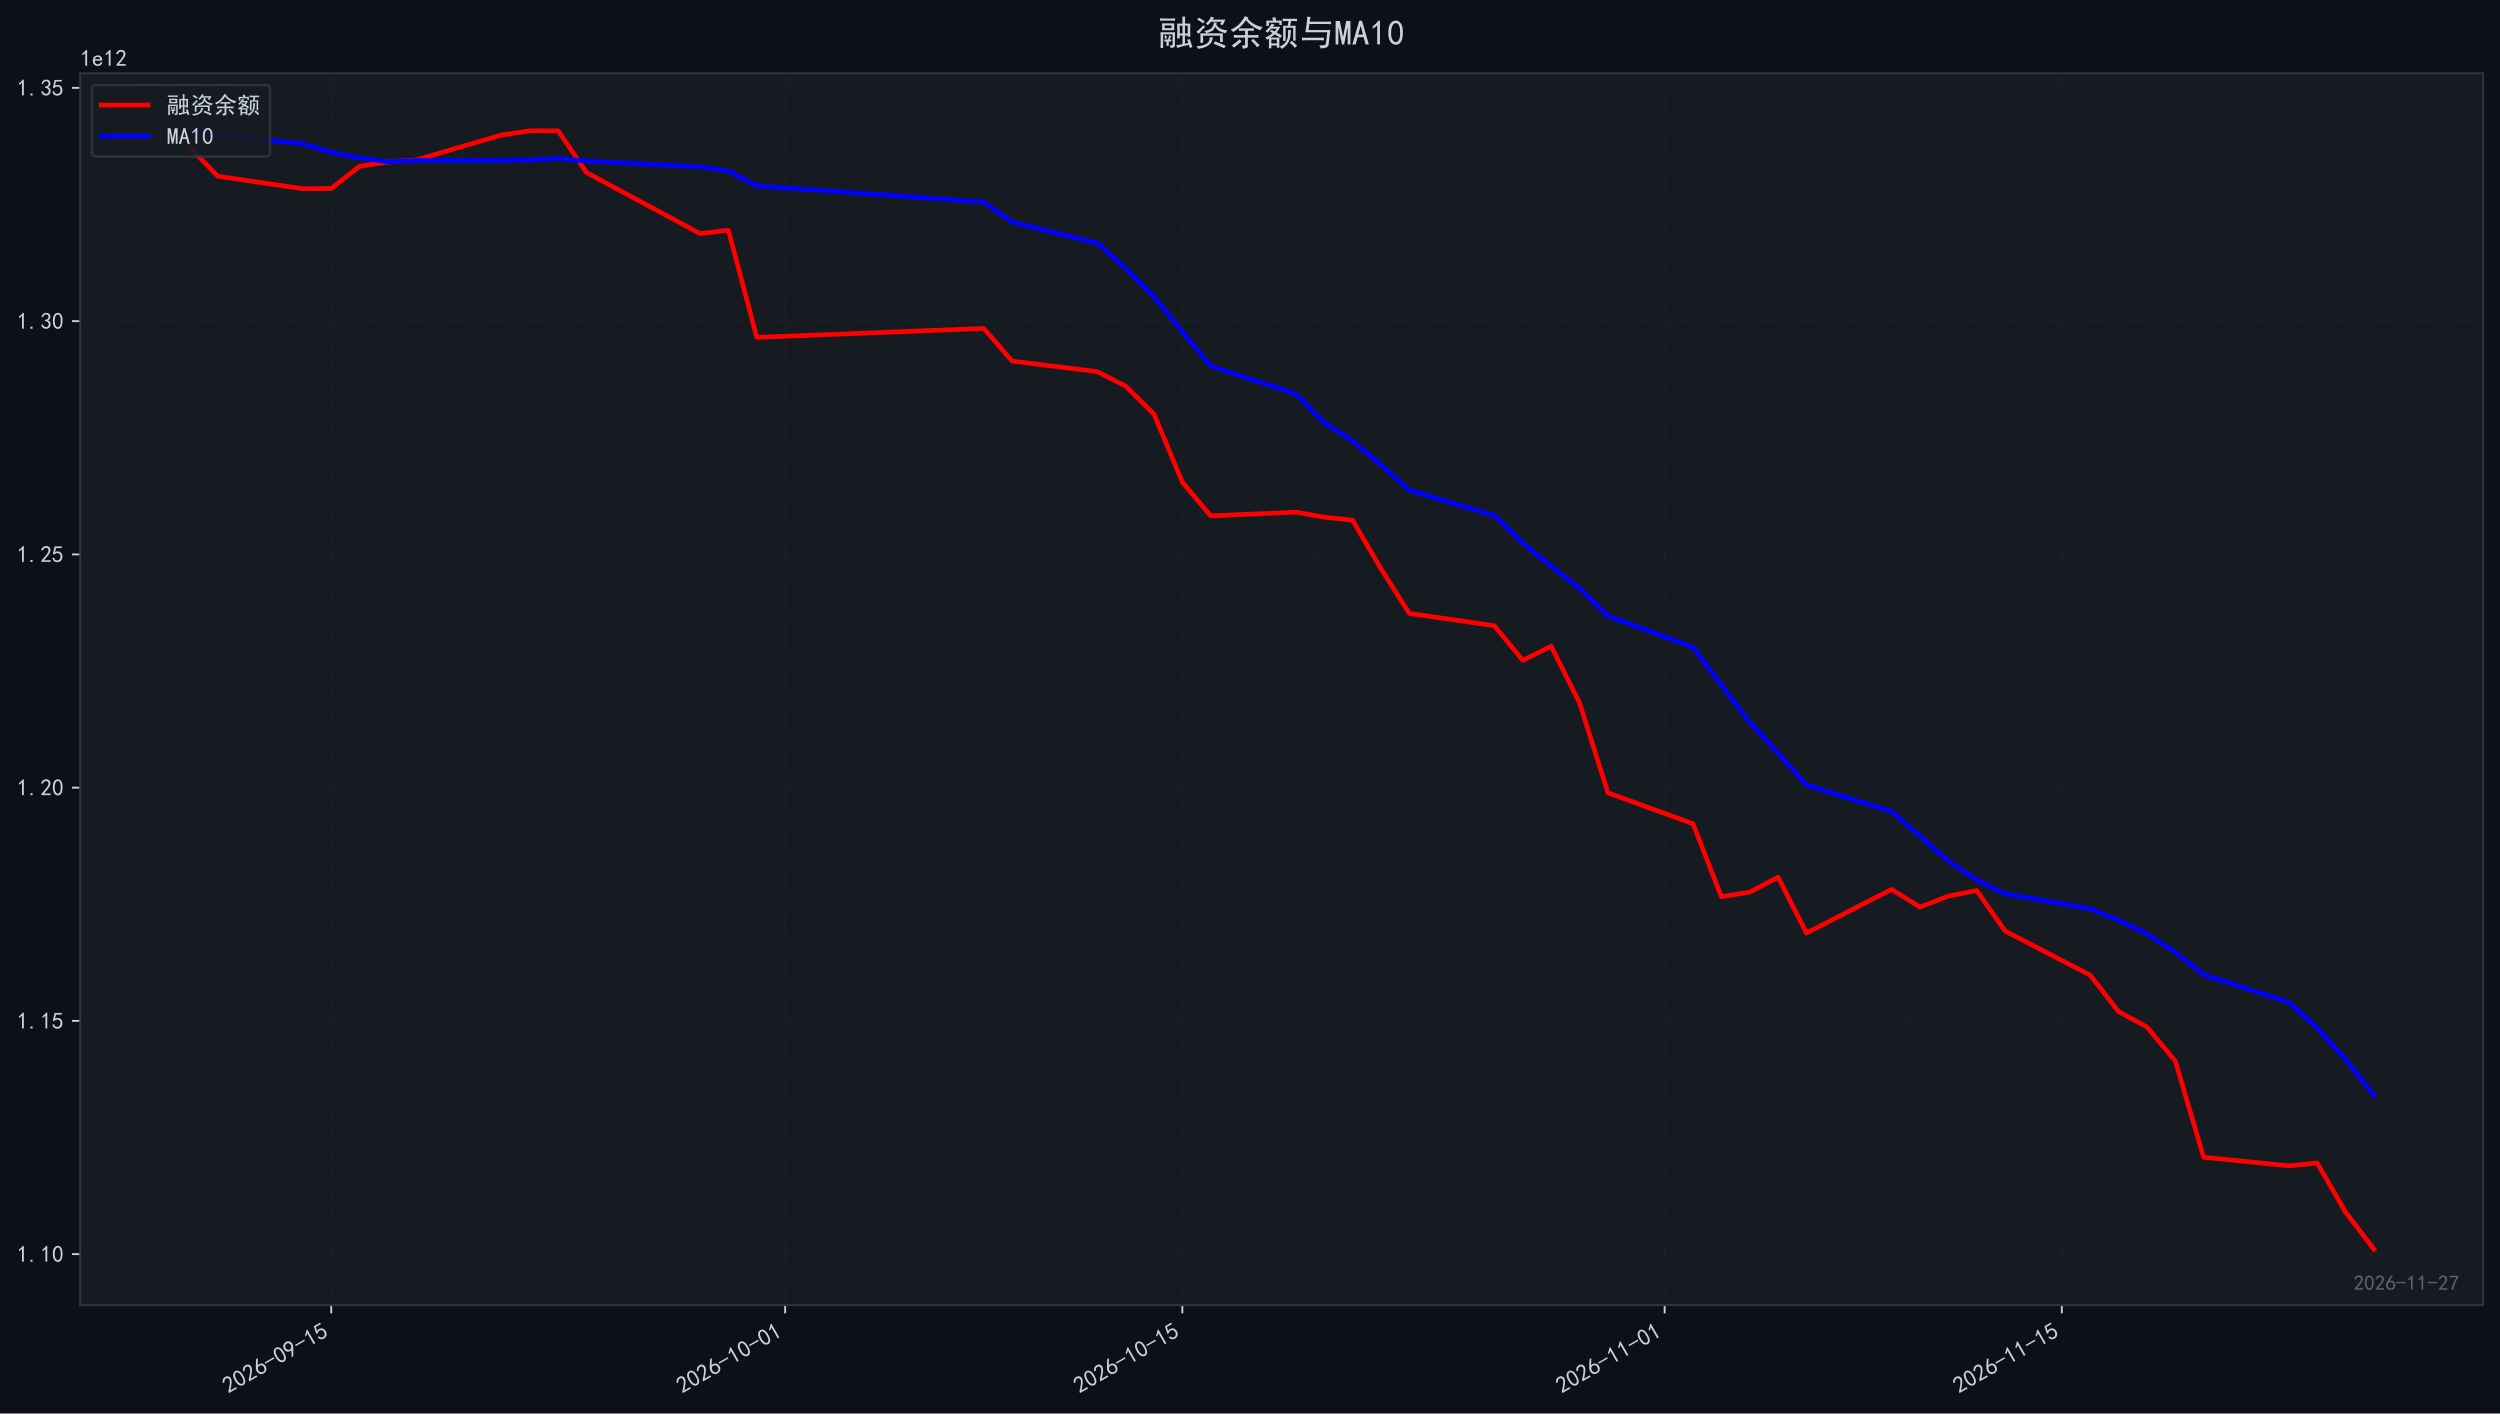
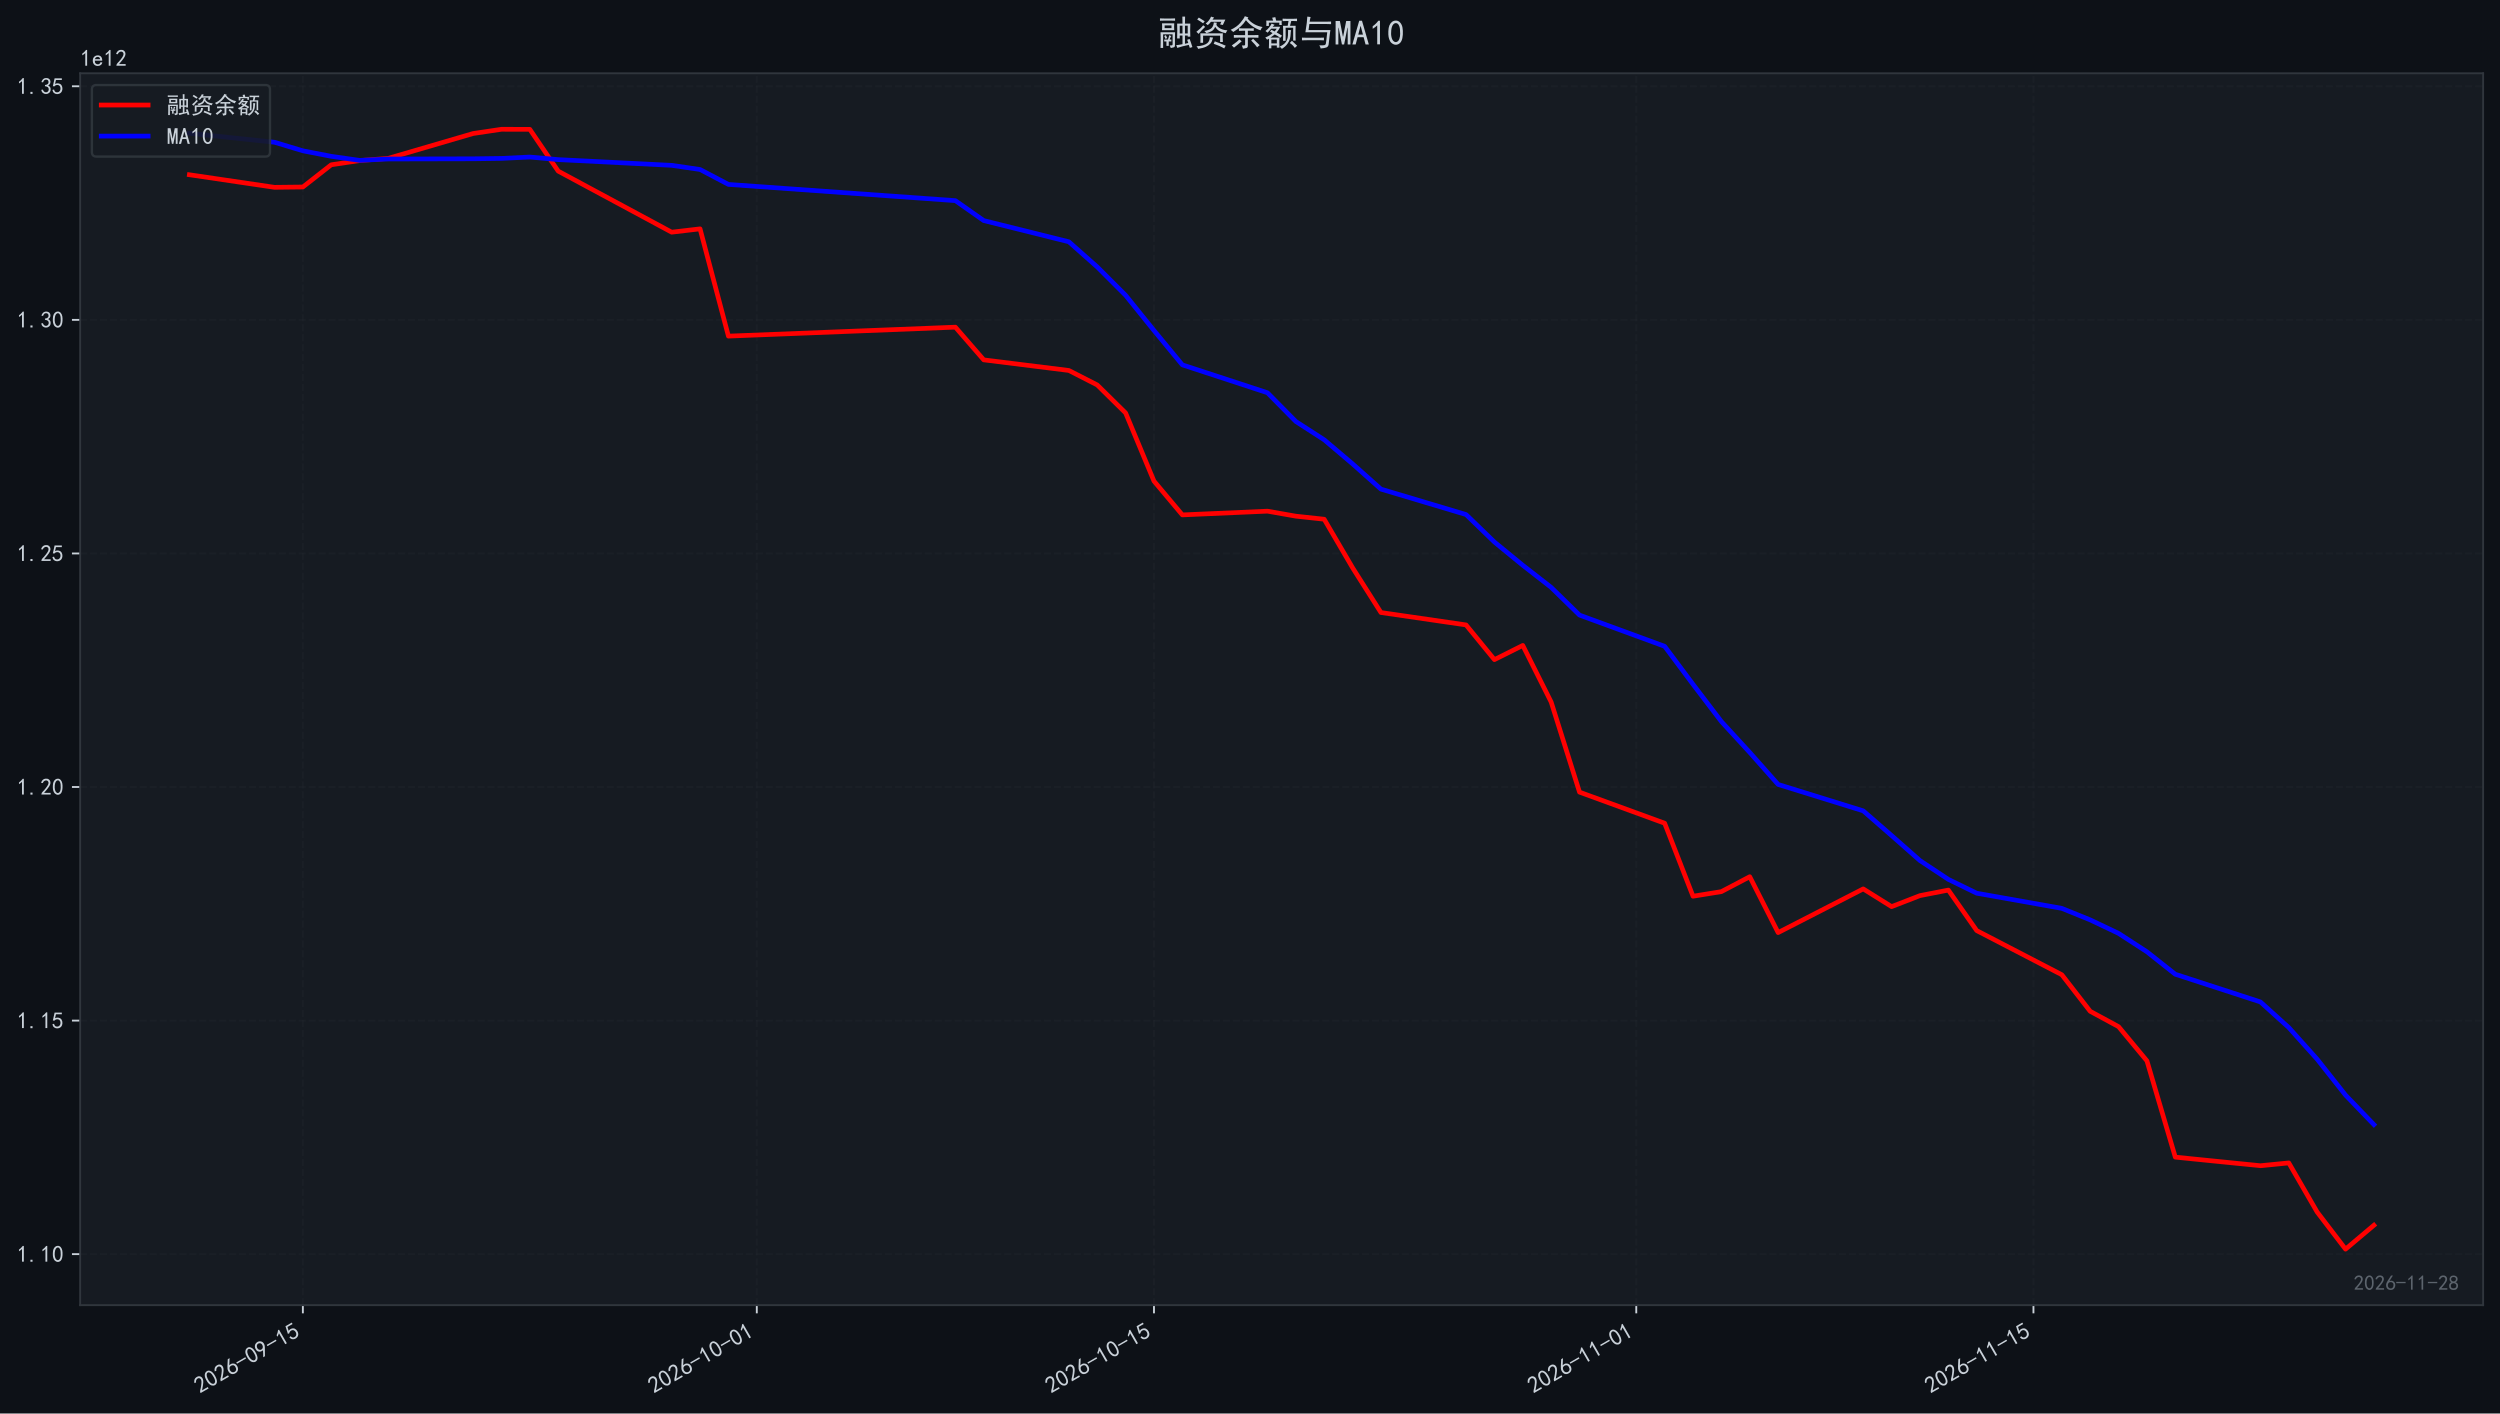
<svg xmlns="http://www.w3.org/2000/svg" xmlns:xlink="http://www.w3.org/1999/xlink" width="1066.68pt" height="603.107pt" viewBox="0 0 1066.68 603.107" version="1.1">
  <defs>
    <style type="text/css">*{stroke-linejoin: round; stroke-linecap: butt}</style>
  </defs>
  <g id="figure_1">
    <g id="patch_1">
      <path d="M 0 603.107  L 1066.68 603.107  L 1066.68 0  L 0 0  z " style="fill: #0d1117" />
    </g>
    <g id="axes_1">
      <g id="patch_2">
        <path d="M 34.2 556.87  L 1059.48 556.87  L 1059.48 31.27  L 34.2 31.27  z " style="fill: #161b22" />
      </g>
      <g id="matplotlib.axis_1">
        <g id="xtick_1">
          <g id="line2d_1">
-             <path d="M 141.328 556.87  L 141.328 31.27  " clip-path="url(#pb768405c6e)" style="fill: none; stroke-dasharray: 2.96,1.28; stroke-dashoffset: 0; stroke: #21262d; stroke-opacity: 0.4; stroke-width: 0.8" />
+             <path d="M 129.223 556.87  L 129.223 31.27  " clip-path="url(#p49f05f10fc)" style="fill: none; stroke-dasharray: 2.96,1.28; stroke-dashoffset: 0; stroke: #21262d; stroke-opacity: 0.4; stroke-width: 0.8" />
          </g>
          <g id="line2d_2">
            <defs>
-               <path id="m6e775be8ae" d="M 0 0  L 0 3.5  " style="stroke: #c9d1d9; stroke-width: 0.8" />
+               <path id="m12abfdcb91" d="M 0 0  L 0 3.5  " style="stroke: #c9d1d9; stroke-width: 0.8" />
            </defs>
            <g>
-               <use xlink:href="#m6e775be8ae" x="141.328" y="556.87" style="fill: #c9d1d9; stroke: #c9d1d9; stroke-width: 0.8" />
+               <use xlink:href="#m12abfdcb91" x="129.223" y="556.87" style="fill: #c9d1d9; stroke: #c9d1d9; stroke-width: 0.8" />
            </g>
          </g>
          <g id="text_1">
-             <g style="fill: #c9d1d9" transform="translate(97.40157 594.8242) rotate(-30) scale(0.1 -0.1)">
+             <g style="fill: #c9d1d9" transform="translate(85.29673 594.8242) rotate(-30) scale(0.1 -0.1)">
              <defs>
                <path id="SimHei-32" d="M 300 250  Q 325 625 650 925  Q 975 1225 1475 1862  Q 1975 2500 2125 2850  Q 2275 3200 2237 3450  Q 2200 3700 2000 3862  Q 1800 4025 1537 4000  Q 1275 3975 1037 3800  Q 800 3625 675 3275  L 200 3350  Q 400 3925 712 4187  Q 1025 4450 1450 4475  Q 1700 4500 1900 4462  Q 2100 4425 2312 4287  Q 2525 4150 2662 3875  Q 2800 3600 2762 3212  Q 2725 2825 2375 2287  Q 2025 1750 1025 600  L 2825 600  L 2825 150  L 300 150  L 300 250  z " transform="scale(0.015625)" />
                <path id="SimHei-30" d="M 225 2537  Q 250 3200 412 3587  Q 575 3975 875 4225  Q 1175 4475 1612 4475  Q 2050 4475 2375 4112  Q 2700 3750 2800 3200  Q 2900 2650 2862 1937  Q 2825 1225 2612 775  Q 2400 325 1975 150  Q 1550 -25 1125 187  Q 700 400 525 750  Q 350 1100 275 1487  Q 200 1875 225 2537  z M 750 2687  Q 675 2000 800 1462  Q 925 925 1212 700  Q 1500 475 1800 612  Q 2100 750 2237 1162  Q 2375 1575 2375 2062  Q 2375 2550 2337 2950  Q 2300 3350 2112 3675  Q 1925 4000 1612 4012  Q 1300 4025 1062 3700  Q 825 3375 750 2687  z " transform="scale(0.015625)" />
                <path id="SimHei-36" d="M 250 1612  Q 275 1975 387 2225  Q 500 2475 725 2850  L 1750 4450  L 2325 4450  L 1275 2800  Q 1950 2975 2350 2750  Q 2750 2525 2887 2237  Q 3025 1950 3037 1612  Q 3050 1275 2937 950  Q 2825 625 2537 362  Q 2250 100 1737 75  Q 1225 50 862 262  Q 500 475 362 862  Q 225 1250 250 1612  z M 1025 787  Q 1250 550 1625 525  Q 2000 500 2250 775  Q 2500 1050 2500 1575  Q 2500 2100 2187 2300  Q 1875 2500 1487 2450  Q 1100 2400 925 2075  Q 750 1750 775 1387  Q 800 1025 1025 787  z " transform="scale(0.015625)" />
                <path id="SimHei-2d" d="M 2975 2125  L 125 2125  L 125 2525  L 2975 2525  L 2975 2125  z " transform="scale(0.015625)" />
                <path id="SimHei-39" d="M 800 75  Q 1350 1000 1700 1750  Q 1075 1650 662 1912  Q 250 2175 162 2625  Q 75 3075 175 3437  Q 275 3800 487 4037  Q 700 4275 1000 4375  Q 1300 4475 1537 4475  Q 1775 4475 2025 4375  Q 2275 4275 2475 4075  Q 2675 3875 2750 3662  Q 2825 3450 2825 3112  Q 2825 2775 2575 2250  Q 2325 1725 1350 75  L 800 75  z M 662 2875  Q 700 2550 937 2337  Q 1175 2125 1450 2150  Q 1725 2175 1887 2300  Q 2050 2425 2200 2725  Q 2300 3100 2250 3362  Q 2200 3625 1987 3800  Q 1775 3975 1525 3975  Q 1375 4000 1137 3900  Q 900 3800 762 3500  Q 625 3200 662 2875  z " transform="scale(0.015625)" />
                <path id="SimHei-31" d="M 1400 3600  Q 1075 3275 575 2975  L 575 3450  Q 1200 3875 1600 4450  L 1900 4450  L 1900 150  L 1400 150  L 1400 3600  z " transform="scale(0.015625)" />
                <path id="SimHei-35" d="M 550 1325  Q 725 650 1150 575  Q 1575 500 1837 662  Q 2100 825 2212 1087  Q 2325 1350 2312 1675  Q 2300 2000 2137 2225  Q 1975 2450 1725 2525  Q 1475 2600 1162 2525  Q 850 2450 650 2175  L 225 2225  Q 275 2375 700 4375  L 2675 4375  L 2675 3925  L 1075 3925  Q 950 3250 825 2850  Q 1200 3025 1525 3012  Q 1850 3000 2150 2862  Q 2450 2725 2587 2487  Q 2725 2250 2787 2012  Q 2850 1775 2837 1500  Q 2825 1225 2725 937  Q 2625 650 2425 462  Q 2225 275 1937 162  Q 1650 50 1275 75  Q 900 100 562 350  Q 225 600 100 1200  L 550 1325  z " transform="scale(0.015625)" />
              </defs>
              <use xlink:href="#SimHei-32" />
              <use xlink:href="#SimHei-30" transform="translate(50 0)" />
              <use xlink:href="#SimHei-32" transform="translate(100 0)" />
              <use xlink:href="#SimHei-36" transform="translate(150 0)" />
              <use xlink:href="#SimHei-2d" transform="translate(200 0)" />
              <use xlink:href="#SimHei-30" transform="translate(250 0)" />
              <use xlink:href="#SimHei-39" transform="translate(300 0)" />
              <use xlink:href="#SimHei-2d" transform="translate(350 0)" />
              <use xlink:href="#SimHei-31" transform="translate(400 0)" />
              <use xlink:href="#SimHei-35" transform="translate(450 0)" />
            </g>
          </g>
        </g>
        <g id="xtick_2">
          <g id="line2d_3">
-             <path d="M 335.005 556.87  L 335.005 31.27  " clip-path="url(#pb768405c6e)" style="fill: none; stroke-dasharray: 2.96,1.28; stroke-dashoffset: 0; stroke: #21262d; stroke-opacity: 0.4; stroke-width: 0.8" />
+             <path d="M 322.9 556.87  L 322.9 31.27  " clip-path="url(#p49f05f10fc)" style="fill: none; stroke-dasharray: 2.96,1.28; stroke-dashoffset: 0; stroke: #21262d; stroke-opacity: 0.4; stroke-width: 0.8" />
          </g>
          <g id="line2d_4">
            <g>
-               <use xlink:href="#m6e775be8ae" x="335.005" y="556.87" style="fill: #c9d1d9; stroke: #c9d1d9; stroke-width: 0.8" />
+               <use xlink:href="#m12abfdcb91" x="322.9" y="556.87" style="fill: #c9d1d9; stroke: #c9d1d9; stroke-width: 0.8" />
            </g>
          </g>
          <g id="text_2">
-             <g style="fill: #c9d1d9" transform="translate(291.079 594.8242) rotate(-30) scale(0.1 -0.1)">
+             <g style="fill: #c9d1d9" transform="translate(278.9742 594.8242) rotate(-30) scale(0.1 -0.1)">
              <use xlink:href="#SimHei-32" />
              <use xlink:href="#SimHei-30" transform="translate(50 0)" />
              <use xlink:href="#SimHei-32" transform="translate(100 0)" />
              <use xlink:href="#SimHei-36" transform="translate(150 0)" />
              <use xlink:href="#SimHei-2d" transform="translate(200 0)" />
              <use xlink:href="#SimHei-31" transform="translate(250 0)" />
              <use xlink:href="#SimHei-30" transform="translate(300 0)" />
              <use xlink:href="#SimHei-2d" transform="translate(350 0)" />
              <use xlink:href="#SimHei-30" transform="translate(400 0)" />
              <use xlink:href="#SimHei-31" transform="translate(450 0)" />
            </g>
          </g>
        </g>
        <g id="xtick_3">
          <g id="line2d_5">
-             <path d="M 504.473 556.87  L 504.473 31.27  " clip-path="url(#pb768405c6e)" style="fill: none; stroke-dasharray: 2.96,1.28; stroke-dashoffset: 0; stroke: #21262d; stroke-opacity: 0.4; stroke-width: 0.8" />
+             <path d="M 492.368 556.87  L 492.368 31.27  " clip-path="url(#p49f05f10fc)" style="fill: none; stroke-dasharray: 2.96,1.28; stroke-dashoffset: 0; stroke: #21262d; stroke-opacity: 0.4; stroke-width: 0.8" />
          </g>
          <g id="line2d_6">
            <g>
-               <use xlink:href="#m6e775be8ae" x="504.473" y="556.87" style="fill: #c9d1d9; stroke: #c9d1d9; stroke-width: 0.8" />
+               <use xlink:href="#m12abfdcb91" x="492.368" y="556.87" style="fill: #c9d1d9; stroke: #c9d1d9; stroke-width: 0.8" />
            </g>
          </g>
          <g id="text_3">
-             <g style="fill: #c9d1d9" transform="translate(460.5468 594.8242) rotate(-30) scale(0.1 -0.1)">
+             <g style="fill: #c9d1d9" transform="translate(448.4419 594.8242) rotate(-30) scale(0.1 -0.1)">
              <use xlink:href="#SimHei-32" />
              <use xlink:href="#SimHei-30" transform="translate(50 0)" />
              <use xlink:href="#SimHei-32" transform="translate(100 0)" />
              <use xlink:href="#SimHei-36" transform="translate(150 0)" />
              <use xlink:href="#SimHei-2d" transform="translate(200 0)" />
              <use xlink:href="#SimHei-31" transform="translate(250 0)" />
              <use xlink:href="#SimHei-30" transform="translate(300 0)" />
              <use xlink:href="#SimHei-2d" transform="translate(350 0)" />
              <use xlink:href="#SimHei-31" transform="translate(400 0)" />
              <use xlink:href="#SimHei-35" transform="translate(450 0)" />
            </g>
          </g>
        </g>
        <g id="xtick_4">
          <g id="line2d_7">
-             <path d="M 710.255 556.87  L 710.255 31.27  " clip-path="url(#pb768405c6e)" style="fill: none; stroke-dasharray: 2.96,1.28; stroke-dashoffset: 0; stroke: #21262d; stroke-opacity: 0.4; stroke-width: 0.8" />
+             <path d="M 698.151 556.87  L 698.151 31.27  " clip-path="url(#p49f05f10fc)" style="fill: none; stroke-dasharray: 2.96,1.28; stroke-dashoffset: 0; stroke: #21262d; stroke-opacity: 0.4; stroke-width: 0.8" />
          </g>
          <g id="line2d_8">
            <g>
-               <use xlink:href="#m6e775be8ae" x="710.255" y="556.87" style="fill: #c9d1d9; stroke: #c9d1d9; stroke-width: 0.8" />
+               <use xlink:href="#m12abfdcb91" x="698.151" y="556.87" style="fill: #c9d1d9; stroke: #c9d1d9; stroke-width: 0.8" />
            </g>
          </g>
          <g id="text_4">
-             <g style="fill: #c9d1d9" transform="translate(666.3291 594.8242) rotate(-30) scale(0.1 -0.1)">
+             <g style="fill: #c9d1d9" transform="translate(654.2242 594.8242) rotate(-30) scale(0.1 -0.1)">
              <use xlink:href="#SimHei-32" />
              <use xlink:href="#SimHei-30" transform="translate(50 0)" />
              <use xlink:href="#SimHei-32" transform="translate(100 0)" />
              <use xlink:href="#SimHei-36" transform="translate(150 0)" />
              <use xlink:href="#SimHei-2d" transform="translate(200 0)" />
              <use xlink:href="#SimHei-31" transform="translate(250 0)" />
              <use xlink:href="#SimHei-31" transform="translate(300 0)" />
              <use xlink:href="#SimHei-2d" transform="translate(350 0)" />
              <use xlink:href="#SimHei-30" transform="translate(400 0)" />
              <use xlink:href="#SimHei-31" transform="translate(450 0)" />
            </g>
          </g>
        </g>
        <g id="xtick_5">
          <g id="line2d_9">
-             <path d="M 879.723 556.87  L 879.723 31.27  " clip-path="url(#pb768405c6e)" style="fill: none; stroke-dasharray: 2.96,1.28; stroke-dashoffset: 0; stroke: #21262d; stroke-opacity: 0.4; stroke-width: 0.8" />
+             <path d="M 867.618 556.87  L 867.618 31.27  " clip-path="url(#p49f05f10fc)" style="fill: none; stroke-dasharray: 2.96,1.28; stroke-dashoffset: 0; stroke: #21262d; stroke-opacity: 0.4; stroke-width: 0.8" />
          </g>
          <g id="line2d_10">
            <g>
-               <use xlink:href="#m6e775be8ae" x="879.723" y="556.87" style="fill: #c9d1d9; stroke: #c9d1d9; stroke-width: 0.8" />
+               <use xlink:href="#m12abfdcb91" x="867.618" y="556.87" style="fill: #c9d1d9; stroke: #c9d1d9; stroke-width: 0.8" />
            </g>
          </g>
          <g id="text_5">
-             <g style="fill: #c9d1d9" transform="translate(835.7968 594.8242) rotate(-30) scale(0.1 -0.1)">
+             <g style="fill: #c9d1d9" transform="translate(823.692 594.8242) rotate(-30) scale(0.1 -0.1)">
              <use xlink:href="#SimHei-32" />
              <use xlink:href="#SimHei-30" transform="translate(50 0)" />
              <use xlink:href="#SimHei-32" transform="translate(100 0)" />
              <use xlink:href="#SimHei-36" transform="translate(150 0)" />
              <use xlink:href="#SimHei-2d" transform="translate(200 0)" />
              <use xlink:href="#SimHei-31" transform="translate(250 0)" />
              <use xlink:href="#SimHei-31" transform="translate(300 0)" />
              <use xlink:href="#SimHei-2d" transform="translate(350 0)" />
              <use xlink:href="#SimHei-31" transform="translate(400 0)" />
              <use xlink:href="#SimHei-35" transform="translate(450 0)" />
            </g>
          </g>
        </g>
      </g>
      <g id="matplotlib.axis_2">
        <g id="ytick_1">
          <g id="line2d_11">
-             <path d="M 34.2 535.11  L 1059.48 535.11  " clip-path="url(#pb768405c6e)" style="fill: none; stroke-dasharray: 2.96,1.28; stroke-dashoffset: 0; stroke: #21262d; stroke-opacity: 0.4; stroke-width: 0.8" />
+             <path d="M 34.2 535.113  L 1059.48 535.113  " clip-path="url(#p49f05f10fc)" style="fill: none; stroke-dasharray: 2.96,1.28; stroke-dashoffset: 0; stroke: #21262d; stroke-opacity: 0.4; stroke-width: 0.8" />
          </g>
          <g id="line2d_12">
            <defs>
-               <path id="m6cb83df12d" d="M 0 0  L -3.5 0  " style="stroke: #c9d1d9; stroke-width: 0.8" />
+               <path id="m769af7d4b7" d="M 0 0  L -3.5 0  " style="stroke: #c9d1d9; stroke-width: 0.8" />
            </defs>
            <g>
-               <use xlink:href="#m6cb83df12d" x="34.2" y="535.11" style="fill: #c9d1d9; stroke: #c9d1d9; stroke-width: 0.8" />
+               <use xlink:href="#m769af7d4b7" x="34.2" y="535.113" style="fill: #c9d1d9; stroke: #c9d1d9; stroke-width: 0.8" />
            </g>
          </g>
          <g id="text_6">
-             <g style="fill: #c9d1d9" transform="translate(7.2 538.5475) scale(0.1 -0.1)">
+             <g style="fill: #c9d1d9" transform="translate(7.2 538.5504) scale(0.1 -0.1)">
              <defs>
                <path id="SimHei-2e" d="M 1075 125  L 500 125  L 500 675  L 1075 675  L 1075 125  z " transform="scale(0.015625)" />
              </defs>
              <use xlink:href="#SimHei-31" />
              <use xlink:href="#SimHei-2e" transform="translate(50 0)" />
              <use xlink:href="#SimHei-31" transform="translate(100 0)" />
              <use xlink:href="#SimHei-30" transform="translate(150 0)" />
            </g>
          </g>
        </g>
        <g id="ytick_2">
          <g id="line2d_13">
-             <path d="M 34.2 435.587  L 1059.48 435.587  " clip-path="url(#pb768405c6e)" style="fill: none; stroke-dasharray: 2.96,1.28; stroke-dashoffset: 0; stroke: #21262d; stroke-opacity: 0.4; stroke-width: 0.8" />
+             <path d="M 34.2 435.454  L 1059.48 435.454  " clip-path="url(#p49f05f10fc)" style="fill: none; stroke-dasharray: 2.96,1.28; stroke-dashoffset: 0; stroke: #21262d; stroke-opacity: 0.4; stroke-width: 0.8" />
          </g>
          <g id="line2d_14">
            <g>
-               <use xlink:href="#m6cb83df12d" x="34.2" y="435.587" style="fill: #c9d1d9; stroke: #c9d1d9; stroke-width: 0.8" />
+               <use xlink:href="#m769af7d4b7" x="34.2" y="435.454" style="fill: #c9d1d9; stroke: #c9d1d9; stroke-width: 0.8" />
            </g>
          </g>
          <g id="text_7">
-             <g style="fill: #c9d1d9" transform="translate(7.2 439.0242) scale(0.1 -0.1)">
+             <g style="fill: #c9d1d9" transform="translate(7.2 438.8915) scale(0.1 -0.1)">
              <use xlink:href="#SimHei-31" />
              <use xlink:href="#SimHei-2e" transform="translate(50 0)" />
              <use xlink:href="#SimHei-31" transform="translate(100 0)" />
              <use xlink:href="#SimHei-35" transform="translate(150 0)" />
            </g>
          </g>
        </g>
        <g id="ytick_3">
          <g id="line2d_15">
-             <path d="M 34.2 336.063  L 1059.48 336.063  " clip-path="url(#pb768405c6e)" style="fill: none; stroke-dasharray: 2.96,1.28; stroke-dashoffset: 0; stroke: #21262d; stroke-opacity: 0.4; stroke-width: 0.8" />
+             <path d="M 34.2 335.795  L 1059.48 335.795  " clip-path="url(#p49f05f10fc)" style="fill: none; stroke-dasharray: 2.96,1.28; stroke-dashoffset: 0; stroke: #21262d; stroke-opacity: 0.4; stroke-width: 0.8" />
          </g>
          <g id="line2d_16">
            <g>
-               <use xlink:href="#m6cb83df12d" x="34.2" y="336.063" style="fill: #c9d1d9; stroke: #c9d1d9; stroke-width: 0.8" />
+               <use xlink:href="#m769af7d4b7" x="34.2" y="335.795" style="fill: #c9d1d9; stroke: #c9d1d9; stroke-width: 0.8" />
            </g>
          </g>
          <g id="text_8">
-             <g style="fill: #c9d1d9" transform="translate(7.2 339.5009) scale(0.1 -0.1)">
+             <g style="fill: #c9d1d9" transform="translate(7.2 339.2326) scale(0.1 -0.1)">
              <use xlink:href="#SimHei-31" />
              <use xlink:href="#SimHei-2e" transform="translate(50 0)" />
              <use xlink:href="#SimHei-32" transform="translate(100 0)" />
              <use xlink:href="#SimHei-30" transform="translate(150 0)" />
            </g>
          </g>
        </g>
        <g id="ytick_4">
          <g id="line2d_17">
-             <path d="M 34.2 236.54  L 1059.48 236.54  " clip-path="url(#pb768405c6e)" style="fill: none; stroke-dasharray: 2.96,1.28; stroke-dashoffset: 0; stroke: #21262d; stroke-opacity: 0.4; stroke-width: 0.8" />
+             <path d="M 34.2 236.136  L 1059.48 236.136  " clip-path="url(#p49f05f10fc)" style="fill: none; stroke-dasharray: 2.96,1.28; stroke-dashoffset: 0; stroke: #21262d; stroke-opacity: 0.4; stroke-width: 0.8" />
          </g>
          <g id="line2d_18">
            <g>
-               <use xlink:href="#m6cb83df12d" x="34.2" y="236.54" style="fill: #c9d1d9; stroke: #c9d1d9; stroke-width: 0.8" />
+               <use xlink:href="#m769af7d4b7" x="34.2" y="236.136" style="fill: #c9d1d9; stroke: #c9d1d9; stroke-width: 0.8" />
            </g>
          </g>
          <g id="text_9">
-             <g style="fill: #c9d1d9" transform="translate(7.2 239.9776) scale(0.1 -0.1)">
+             <g style="fill: #c9d1d9" transform="translate(7.2 239.5737) scale(0.1 -0.1)">
              <use xlink:href="#SimHei-31" />
              <use xlink:href="#SimHei-2e" transform="translate(50 0)" />
              <use xlink:href="#SimHei-32" transform="translate(100 0)" />
              <use xlink:href="#SimHei-35" transform="translate(150 0)" />
            </g>
          </g>
        </g>
        <g id="ytick_5">
          <g id="line2d_19">
-             <path d="M 34.2 137.017  L 1059.48 137.017  " clip-path="url(#pb768405c6e)" style="fill: none; stroke-dasharray: 2.96,1.28; stroke-dashoffset: 0; stroke: #21262d; stroke-opacity: 0.4; stroke-width: 0.8" />
+             <path d="M 34.2 136.477  L 1059.48 136.477  " clip-path="url(#p49f05f10fc)" style="fill: none; stroke-dasharray: 2.96,1.28; stroke-dashoffset: 0; stroke: #21262d; stroke-opacity: 0.4; stroke-width: 0.8" />
          </g>
          <g id="line2d_20">
            <g>
-               <use xlink:href="#m6cb83df12d" x="34.2" y="137.017" style="fill: #c9d1d9; stroke: #c9d1d9; stroke-width: 0.8" />
+               <use xlink:href="#m769af7d4b7" x="34.2" y="136.477" style="fill: #c9d1d9; stroke: #c9d1d9; stroke-width: 0.8" />
            </g>
          </g>
          <g id="text_10">
-             <g style="fill: #c9d1d9" transform="translate(7.2 140.4542) scale(0.1 -0.1)">
+             <g style="fill: #c9d1d9" transform="translate(7.2 139.9147) scale(0.1 -0.1)">
              <defs>
                <path id="SimHei-33" d="M 250 1225  L 700 1300  Q 800 975 1025 762  Q 1250 550 1587 562  Q 1925 575 2125 837  Q 2325 1100 2300 1437  Q 2275 1775 2037 1962  Q 1800 2150 1275 2225  L 1275 2550  Q 1800 2600 2037 2825  Q 2275 3050 2250 3412  Q 2225 3775 1925 3937  Q 1625 4100 1287 3975  Q 950 3850 750 3275  L 300 3350  Q 450 3800 712 4100  Q 975 4400 1425 4450  Q 1875 4500 2212 4337  Q 2550 4175 2687 3837  Q 2825 3500 2725 3100  Q 2625 2700 2150 2400  Q 2500 2250 2687 1950  Q 2875 1650 2812 1162  Q 2750 675 2375 375  Q 2000 75 1525 87  Q 1050 100 700 387  Q 350 675 250 1225  z " transform="scale(0.015625)" />
              </defs>
              <use xlink:href="#SimHei-31" />
              <use xlink:href="#SimHei-2e" transform="translate(50 0)" />
              <use xlink:href="#SimHei-33" transform="translate(100 0)" />
              <use xlink:href="#SimHei-30" transform="translate(150 0)" />
            </g>
          </g>
        </g>
        <g id="ytick_6">
          <g id="line2d_21">
-             <path d="M 34.2 37.493  L 1059.48 37.493  " clip-path="url(#pb768405c6e)" style="fill: none; stroke-dasharray: 2.96,1.28; stroke-dashoffset: 0; stroke: #21262d; stroke-opacity: 0.4; stroke-width: 0.8" />
+             <path d="M 34.2 36.818  L 1059.48 36.818  " clip-path="url(#p49f05f10fc)" style="fill: none; stroke-dasharray: 2.96,1.28; stroke-dashoffset: 0; stroke: #21262d; stroke-opacity: 0.4; stroke-width: 0.8" />
          </g>
          <g id="line2d_22">
            <g>
-               <use xlink:href="#m6cb83df12d" x="34.2" y="37.493" style="fill: #c9d1d9; stroke: #c9d1d9; stroke-width: 0.8" />
+               <use xlink:href="#m769af7d4b7" x="34.2" y="36.818" style="fill: #c9d1d9; stroke: #c9d1d9; stroke-width: 0.8" />
            </g>
          </g>
          <g id="text_11">
-             <g style="fill: #c9d1d9" transform="translate(7.2 40.93092) scale(0.1 -0.1)">
+             <g style="fill: #c9d1d9" transform="translate(7.2 40.2558) scale(0.1 -0.1)">
              <use xlink:href="#SimHei-31" />
              <use xlink:href="#SimHei-2e" transform="translate(50 0)" />
              <use xlink:href="#SimHei-33" transform="translate(100 0)" />
              <use xlink:href="#SimHei-35" transform="translate(150 0)" />
            </g>
          </g>
        </g>
        <g id="text_12">
          <g style="fill: #c9d1d9" transform="translate(34.2 28.27031) scale(0.1 -0.1)">
            <defs>
              <path id="SimHei-65" d="M 2850 1075  Q 2800 625 2450 350  Q 2100 75 1625 75  Q 1025 75 637 462  Q 250 850 250 1525  Q 250 2200 637 2587  Q 1025 2975 1625 2975  Q 2150 2975 2487 2637  Q 2825 2300 2825 1525  L 800 1525  Q 800 975 1037 750  Q 1275 525 1625 525  Q 1900 525 2075 662  Q 2250 800 2300 1075  L 2850 1075  z M 2250 1925  Q 2200 2275 2025 2412  Q 1850 2550 1575 2550  Q 1325 2550 1125 2412  Q 925 2275 825 1925  L 2250 1925  z " transform="scale(0.015625)" />
            </defs>
            <use xlink:href="#SimHei-31" />
            <use xlink:href="#SimHei-65" transform="translate(50 0)" />
            <use xlink:href="#SimHei-31" transform="translate(100 0)" />
            <use xlink:href="#SimHei-32" transform="translate(150 0)" />
          </g>
        </g>
      </g>
      <g id="line2d_23">
-         <path d="M 80.804 62.699  L 92.908 75.184  L 129.223 80.544  L 141.328 80.405  L 153.433 70.939  L 165.538 69.132  L 177.642 68.222  L 213.957 57.616  L 226.062 55.811  L 238.167 55.841  L 250.271 73.637  L 298.691 99.659  L 310.796 98.238  L 322.9 143.942  L 419.739 140.125  L 431.844 154.061  L 468.159 158.58  L 480.263 164.755  L 492.368 176.673  L 504.473 205.715  L 516.578 220.119  L 552.892 218.53  L 564.997 220.66  L 577.102 221.968  L 589.207 242.634  L 601.312 261.717  L 637.626 266.999  L 649.731 281.785  L 661.836 275.736  L 673.941 299.859  L 686.046 338.25  L 722.36 351.494  L 734.465 382.597  L 746.57 380.637  L 758.675 374.285  L 770.78 398.093  L 807.094 379.475  L 819.199 387.03  L 831.304 382.342  L 843.409 379.982  L 855.513 397.243  L 891.828 416.055  L 903.933 431.628  L 916.038 438.178  L 928.142 452.749  L 940.247 493.772  L 976.562 497.424  L 988.667 496.231  L 1000.772 517.169  L 1012.876 532.979  " clip-path="url(#pb768405c6e)" style="fill: none; stroke: #ff0000; stroke-width: 2; stroke-linecap: square" />
+         <path d="M 80.804 74.56  L 117.118 79.927  L 129.223 79.788  L 141.328 70.309  L 153.433 68.5  L 165.538 67.589  L 201.852 56.969  L 213.957 55.161  L 226.062 55.191  L 238.167 73.011  L 286.586 99.068  L 298.691 97.645  L 310.796 143.412  L 407.634 139.59  L 419.739 153.545  L 456.054 158.07  L 468.159 164.253  L 480.263 176.187  L 492.368 205.269  L 504.473 219.693  L 540.788 218.102  L 552.892 220.234  L 564.997 221.544  L 577.102 242.238  L 589.207 261.348  L 625.521 266.637  L 637.626 281.443  L 649.731 275.386  L 661.836 299.541  L 673.941 337.984  L 710.255 351.247  L 722.36 382.392  L 734.465 380.429  L 746.57 374.068  L 758.675 397.909  L 794.989 379.266  L 807.094 386.831  L 819.199 382.137  L 831.304 379.773  L 843.409 397.058  L 879.723 415.895  L 891.828 431.49  L 903.933 438.049  L 916.038 452.64  L 928.142 493.719  L 964.457 497.376  L 976.562 496.181  L 988.667 517.147  L 1000.772 532.979  L 1012.876 522.78  " clip-path="url(#p49f05f10fc)" style="fill: none; stroke: #ff0000; stroke-width: 2; stroke-linecap: square" />
      </g>
      <g id="line2d_24">
-         <path d="M 80.804 55.161  L 92.908 57.526  L 129.223 61.338  L 141.328 64.984  L 153.433 67.336  L 165.538 69.059  L 177.642 68.478  L 213.957 68.39  L 226.062 68.22  L 238.167 67.639  L 250.271 68.733  L 298.691 71.181  L 310.796 72.95  L 322.9 79.304  L 419.739 86.222  L 431.844 94.715  L 468.159 103.751  L 480.263 114.465  L 492.368 126.551  L 504.473 141.538  L 516.578 156.187  L 552.892 168.074  L 564.997 180.316  L 577.102 188.118  L 589.207 198.369  L 601.312 209.135  L 637.626 219.977  L 649.731 231.68  L 661.836 241.586  L 673.941 251.001  L 686.046 262.814  L 722.36 276.11  L 734.465 292.304  L 746.57 308.171  L 758.675 321.336  L 770.78 334.974  L 807.094 346.221  L 819.199 356.746  L 831.304 367.406  L 843.409 375.418  L 855.513 381.318  L 891.828 387.774  L 903.933 392.677  L 916.038 398.431  L 928.142 406.277  L 940.247 415.845  L 976.562 427.64  L 988.667 438.56  L 1000.772 452.043  L 1012.876 467.343  " clip-path="url(#pb768405c6e)" style="fill: none; stroke: #0000ff; stroke-width: 2; stroke-linecap: square" />
+         <path d="M 80.804 56.878  L 117.118 60.695  L 129.223 64.347  L 141.328 66.701  L 153.433 68.427  L 165.538 67.845  L 201.852 67.757  L 213.957 67.587  L 226.062 67.005  L 238.167 68.101  L 286.586 70.551  L 298.691 72.323  L 310.796 78.686  L 407.634 85.614  L 419.739 94.118  L 456.054 103.166  L 468.159 113.895  L 480.263 125.997  L 492.368 141.005  L 504.473 155.673  L 540.788 167.577  L 552.892 179.835  L 564.997 187.649  L 577.102 197.913  L 589.207 208.694  L 625.521 219.55  L 637.626 231.269  L 649.731 241.189  L 661.836 250.617  L 673.941 262.446  L 710.255 275.76  L 722.36 291.976  L 734.465 307.865  L 746.57 321.048  L 758.675 334.704  L 794.989 345.967  L 807.094 356.505  L 819.199 367.181  L 831.304 375.204  L 843.409 381.111  L 879.723 387.576  L 891.828 392.486  L 903.933 398.248  L 916.038 406.105  L 928.142 415.686  L 964.457 427.497  L 976.562 438.432  L 988.667 451.933  L 1000.772 467.253  L 1012.876 479.826  " clip-path="url(#p49f05f10fc)" style="fill: none; stroke: #0000ff; stroke-width: 2; stroke-linecap: square" />
      </g>
      <g id="patch_3">
        <path d="M 34.2 556.87  L 34.2 31.27  " style="fill: none; stroke: #30363d; stroke-width: 0.8; stroke-linejoin: miter; stroke-linecap: square" />
      </g>
      <g id="patch_4">
        <path d="M 1059.48 556.87  L 1059.48 31.27  " style="fill: none; stroke: #30363d; stroke-width: 0.8; stroke-linejoin: miter; stroke-linecap: square" />
      </g>
      <g id="patch_5">
        <path d="M 34.2 556.87  L 1059.48 556.87  " style="fill: none; stroke: #30363d; stroke-width: 0.8; stroke-linejoin: miter; stroke-linecap: square" />
      </g>
      <g id="patch_6">
        <path d="M 34.2 31.27  L 1059.48 31.27  " style="fill: none; stroke: #30363d; stroke-width: 0.8; stroke-linejoin: miter; stroke-linecap: square" />
      </g>
      <g id="text_13">
        <g style="fill: #8b949e; opacity: 0.6" transform="translate(1004.227 550.4893) scale(0.09 -0.09)">
          <defs>
-             <path id="SimHei-37" d="M 850 150  Q 1300 2050 2425 3925  L 275 3925  L 275 4375  L 2950 4375  L 2950 3950  Q 1775 2050 1400 150  L 850 150  z " transform="scale(0.015625)" />
+             <path id="SimHei-38" d="M 175 1375  Q 175 1675 325 1962  Q 475 2250 825 2425  Q 525 2600 425 2812  Q 325 3025 312 3300  Q 300 3575 387 3775  Q 475 3975 650 4150  Q 825 4325 1037 4387  Q 1250 4450 1500 4450  Q 1750 4450 1950 4400  Q 2150 4350 2375 4187  Q 2600 4025 2700 3725  Q 2800 3425 2687 3025  Q 2575 2625 2100 2400  Q 2525 2275 2700 2012  Q 2875 1750 2875 1375  Q 2875 1000 2762 775  Q 2650 550 2512 400  Q 2375 250 2137 162  Q 1900 75 1537 75  Q 1175 75 912 162  Q 650 250 475 425  Q 300 600 237 837  Q 175 1075 175 1375  z M 687 1400  Q 675 1100 787 875  Q 900 650 1200 587  Q 1500 525 1825 600  Q 2150 675 2275 950  Q 2400 1225 2362 1500  Q 2325 1775 2050 1962  Q 1775 2150 1450 2125  Q 1125 2100 912 1900  Q 700 1700 687 1400  z M 775 3350  Q 775 3100 950 2875  Q 1125 2650 1500 2650  Q 1875 2650 2062 2875  Q 2250 3100 2237 3412  Q 2225 3725 2012 3875  Q 1800 4025 1437 4000  Q 1075 3975 925 3787  Q 775 3600 775 3350  z " transform="scale(0.015625)" />
          </defs>
          <use xlink:href="#SimHei-32" />
          <use xlink:href="#SimHei-30" transform="translate(50 0)" />
          <use xlink:href="#SimHei-32" transform="translate(100 0)" />
          <use xlink:href="#SimHei-36" transform="translate(150 0)" />
          <use xlink:href="#SimHei-2d" transform="translate(200 0)" />
          <use xlink:href="#SimHei-31" transform="translate(250 0)" />
          <use xlink:href="#SimHei-31" transform="translate(300 0)" />
          <use xlink:href="#SimHei-2d" transform="translate(350 0)" />
          <use xlink:href="#SimHei-32" transform="translate(400 0)" />
-           <use xlink:href="#SimHei-37" transform="translate(450 0)" />
+           <use xlink:href="#SimHei-38" transform="translate(450 0)" />
        </g>
      </g>
      <g id="text_14">
        <g style="fill: #c9d1d9" transform="translate(494.34 19.27031) scale(0.15 -0.15)">
          <defs>
            <path id="SimHei-878d" d="M 5200 975  Q 5400 1025 5650 1125  Q 5775 775 5887 475  Q 6000 175 6150 -350  Q 5925 -425 5675 -500  Q 5575 -175 5500 50  Q 4825 -100 4362 -212  Q 3900 -325 3400 -500  Q 3325 -225 3200 0  Q 3575 25 4350 175  L 4350 1750  L 3850 1750  L 3850 1225  L 3375 1225  Q 3400 1975 3400 2675  Q 3400 3400 3375 3925  L 4350 3925  Q 4350 4925 4325 5200  L 4825 5200  Q 4800 4875 4800 3925  L 5775 3925  Q 5750 3325 5750 2700  Q 5750 2100 5775 1550  L 5300 1550  L 5300 1750  L 4800 1750  L 4800 250  Q 5075 325 5400 400  Q 5325 650 5200 975  z M 2025 -50  Q 2425 -50 2475 -12  Q 2525 25 2550 150  L 2550 1975  L 825 1975  L 825 -500  L 350 -500  Q 375 100 375 475  L 375 1400  Q 375 1850 350 2350  L 3000 2350  Q 2975 1950 2975 1450  L 2975 -25  Q 2975 -325 2787 -387  Q 2600 -450 2225 -525  Q 2125 -225 2025 -50  z M 625 2725  Q 650 3050 650 3350  Q 650 3675 625 3975  L 2850 3975  Q 2825 3675 2825 3350  Q 2825 3050 2850 2725  L 625 2725  z M 3000 4450  Q 2650 4475 2175 4475  L 1200 4475  Q 625 4475 250 4450  L 250 4875  Q 550 4850 1125 4850  L 2175 4850  Q 2700 4850 3000 4875  L 3000 4450  z M 2325 1675  Q 2175 1475 2000 1025  L 2325 1025  L 2325 675  L 1850 675  L 1850 -125  L 1425 -125  L 1425 675  L 1025 675  L 1025 1025  L 1700 1025  Q 1875 1500 1925 1825  Q 2100 1700 2325 1675  z M 5300 2125  L 5300 3550  L 4800 3550  L 4800 2125  L 5300 2125  z M 4350 2125  L 4350 3550  L 3850 3550  L 3850 2125  L 4350 2125  z M 2350 3100  L 2350 3600  L 1100 3600  L 1100 3100  L 2350 3100  z M 1575 1275  Q 1400 1225 1225 1150  Q 1150 1425 1025 1675  L 1325 1825  Q 1425 1550 1575 1275  z " transform="scale(0.015625)" />
            <path id="SimHei-8d44" d="M 5300 2150  Q 5275 1825 5275 1450  Q 5275 1075 5300 575  L 4800 575  L 4800 1725  L 1700 1725  L 1700 425  L 1200 425  Q 1225 1000 1225 1375  Q 1225 1775 1200 2150  L 5300 2150  z M 4225 4075  Q 4050 3775 4200 3562  Q 4350 3350 4612 3162  Q 4875 2975 5262 2850  Q 5650 2725 6125 2700  Q 5925 2425 5825 2175  Q 5200 2300 4712 2550  Q 4225 2800 3900 3350  Q 3675 2775 3250 2550  Q 2825 2325 2325 2175  Q 2125 2400 1925 2575  Q 2975 2775 3300 3175  Q 3625 3575 3650 4150  L 4225 4075  z M 3125 4250  Q 2825 3850 2550 3650  Q 2375 3825 2175 3950  Q 2475 4150 2737 4487  Q 3000 4825 3150 5200  Q 3375 5100 3700 5050  Q 3575 4825 3400 4650  L 5750 4650  Q 5675 4500 5300 3675  Q 5000 3750 4800 3775  Q 4925 4050 5025 4250  L 3125 4250  z M 3525 1375  Q 3400 1100 3337 825  Q 3275 550 3012 262  Q 2750 -25 2250 -275  Q 1750 -525 800 -675  Q 725 -425 500 -200  Q 1225 -175 1712 -12  Q 2200 150 2450 350  Q 2700 550 2812 837  Q 2925 1125 2925 1450  Q 3225 1400 3525 1375  z M 3825 700  Q 4300 525 4750 350  Q 5200 175 5825 -100  Q 5675 -300 5550 -600  Q 5075 -325 4612 -125  Q 4150 75 3625 250  Q 3750 450 3825 700  z M 2075 3325  Q 1450 2750 875 2050  Q 625 2325 475 2425  Q 1275 3050 1725 3625  Q 1850 3500 2075 3325  z M 1700 3975  Q 1300 4275 625 4675  Q 800 4850 925 5025  Q 1150 4875 2000 4350  Q 1850 4200 1700 3975  z " transform="scale(0.015625)" />
            <path id="SimHei-4f59" d="M 3850 3050  Q 4150 3050 4525 3075  L 4525 2600  Q 4225 2625 3850 2625  L 3450 2625  L 3450 1825  L 4475 1825  Q 5050 1825 5375 1850  L 5375 1350  Q 5025 1375 4500 1375  L 3450 1375  L 3450 -75  Q 3450 -450 3187 -525  Q 2925 -600 2550 -650  Q 2525 -425 2350 -50  Q 2825 -75 2887 -25  Q 2950 25 2950 175  L 2950 1375  L 1800 1375  Q 1225 1375 900 1350  L 900 1850  Q 1200 1825 1800 1825  L 2950 1825  L 2950 2625  L 2550 2625  Q 2325 2625 1825 2600  L 1825 3075  Q 2225 3050 2525 3050  L 3850 3050  z M 3400 4850  Q 4450 3575 6150 3300  Q 5925 3150 5750 2700  Q 4150 3250 3100 4550  Q 2375 3350 800 2400  Q 450 2725 325 2800  Q 1475 3325 2112 4100  Q 2750 4875 2900 5275  Q 3150 5175 3550 5050  L 3400 4850  z M 2325 700  Q 2075 500 1625 112  Q 1175 -275 925 -450  Q 725 -225 525 -50  Q 1600 675 1900 1075  Q 2100 875 2325 700  z M 4400 1175  Q 4750 850 5025 550  L 5600 0  Q 5375 -175 5125 -400  Q 4875 25 4050 850  Q 4200 950 4400 1175  z " transform="scale(0.015625)" />
            <path id="SimHei-989d" d="M 1925 3700  Q 1725 3550 1550 3350  L 2950 3350  Q 2875 3150 2700 2875  Q 2525 2600 2300 2300  Q 2500 2200 2712 2075  Q 2925 1950 3275 1725  Q 3125 1575 2950 1325  Q 2700 1525 2475 1662  Q 2250 1800 1950 1950  Q 1575 1650 1150 1375  L 2800 1375  Q 2775 950 2775 500  Q 2775 50 2800 -450  L 2325 -450  L 2325 -50  L 1325 -50  L 1325 -575  L 875 -575  Q 900 -75 900 275  L 900 1175  Q 675 1075 550 1000  Q 400 1225 225 1400  Q 625 1550 975 1762  Q 1325 1975 1550 2200  Q 1300 2350 1075 2475  Q 1175 2625 1350 2800  Q 1625 2650 1925 2500  Q 2150 2750 2300 3000  L 1300 3000  Q 1200 2875 1025 2687  Q 850 2500 650 2275  Q 475 2425 250 2575  Q 650 2875 937 3237  Q 1225 3600 1375 3925  Q 1650 3800 1925 3700  z M 4150 4400  Q 3775 4400 3375 4375  L 3375 4825  Q 3750 4800 4200 4800  L 5300 4800  Q 5600 4800 6000 4825  L 6000 4375  Q 5625 4400 5300 4400  L 4950 4400  Q 4850 3975 4725 3525  L 5750 3525  Q 5725 3125 5725 2775  L 5725 1625  Q 5725 1300 5750 825  L 5300 825  L 5300 3175  L 3925 3175  L 3925 800  L 3450 800  Q 3475 1275 3475 1650  L 3475 2800  Q 3475 3175 3450 3525  L 4300 3525  Q 4400 4025 4450 4400  L 4150 4400  z M 2050 5100  Q 2100 4825 2200 4475  L 3225 4475  Q 3200 4275 3200 4075  Q 3200 3875 3225 3675  L 2775 3675  L 2775 4100  L 875 4100  L 875 3500  L 400 3500  Q 425 3775 425 4000  Q 425 4250 400 4475  L 1650 4475  Q 1550 4750 1475 5000  Q 1800 5050 2050 5100  z M 4925 2725  Q 4850 2425 4837 2025  Q 4825 1625 4712 1175  Q 4600 725 4262 250  Q 3925 -225 3250 -675  Q 3050 -425 2850 -250  Q 3375 -25 3687 262  Q 4000 550 4162 937  Q 4325 1325 4350 1750  Q 4375 2175 4375 2775  Q 4575 2750 4925 2725  z M 2325 325  L 2325 1025  L 1325 1025  L 1325 325  L 2325 325  z M 5075 800  Q 5300 575 5487 400  Q 5675 225 6025 -100  Q 5800 -275 5600 -500  Q 5450 -275 5275 -87  Q 5100 100 4675 400  Q 4875 575 5075 800  z " transform="scale(0.015625)" />
            <path id="SimHei-4e0e" d="M 5350 100  Q 5275 -300 4925 -425  Q 4575 -550 3900 -600  Q 3875 -375 3650 -25  Q 4375 -50 4575 0  Q 4775 50 4837 225  Q 4900 400 5100 2350  L 1125 2350  Q 1450 4350 1475 5200  Q 1800 5150 2075 5125  Q 1975 4825 1900 4275  L 4900 4275  Q 5400 4275 5800 4300  L 5800 3825  Q 5400 3850 4950 3850  L 1850 3850  L 1700 2750  L 5675 2750  Q 5625 2450 5575 2050  L 5350 100  z M 3675 1350  Q 4125 1350 4500 1375  L 4500 875  Q 4125 900 3850 900  L 1450 900  Q 1000 900 500 875  L 500 1375  Q 1000 1350 1450 1350  L 3675 1350  z " transform="scale(0.015625)" />
            <path id="SimHei-4d" d="M 2925 125  L 2425 125  L 2425 3175  L 2375 3175  L 1775 125  L 1375 125  L 775 3175  L 725 3175  L 725 125  L 225 125  L 225 4400  L 1000 4400  L 1550 1575  L 1600 1575  L 2150 4400  L 2925 4400  L 2925 125  z " transform="scale(0.015625)" />
            <path id="SimHei-41" d="M 3075 125  L 2475 125  L 2125 1450  L 1025 1450  L 675 125  L 75 125  L 1325 4450  L 1825 4450  L 3075 125  z M 2000 1925  L 1600 3450  L 1550 3450  L 1150 1925  L 2000 1925  z " transform="scale(0.015625)" />
          </defs>
          <use xlink:href="#SimHei-878d" />
          <use xlink:href="#SimHei-8d44" transform="translate(100 0)" />
          <use xlink:href="#SimHei-4f59" transform="translate(200 0)" />
          <use xlink:href="#SimHei-989d" transform="translate(300 0)" />
          <use xlink:href="#SimHei-4e0e" transform="translate(400 0)" />
          <use xlink:href="#SimHei-4d" transform="translate(500 0)" />
          <use xlink:href="#SimHei-41" transform="translate(550 0)" />
          <use xlink:href="#SimHei-31" transform="translate(600 0)" />
          <use xlink:href="#SimHei-30" transform="translate(650 0)" />
        </g>
      </g>
      <g id="legend_1">
        <g id="patch_7">
          <path d="M 41.2 66.817  L 113.2 66.817  Q 115.2 66.817 115.2 64.817  L 115.2 38.27  Q 115.2 36.27 113.2 36.27  L 41.2 36.27  Q 39.2 36.27 39.2 38.27  L 39.2 64.817  Q 39.2 66.817 41.2 66.817  z " style="fill: #161b22; opacity: 0.9; stroke: #30363d; stroke-linejoin: miter" />
        </g>
        <g id="line2d_25">
          <path d="M 43.2 44.817  L 53.2 44.817  L 63.2 44.817  " style="fill: none; stroke: #ff0000; stroke-width: 2; stroke-linecap: square" />
        </g>
        <g id="text_15">
          <g style="fill: #c9d1d9" transform="translate(71.2 48.31719) scale(0.1 -0.1)">
            <use xlink:href="#SimHei-878d" />
            <use xlink:href="#SimHei-8d44" transform="translate(100 0)" />
            <use xlink:href="#SimHei-4f59" transform="translate(200 0)" />
            <use xlink:href="#SimHei-989d" transform="translate(300 0)" />
          </g>
        </g>
        <g id="line2d_26">
          <path d="M 43.2 58.067  L 53.2 58.067  L 63.2 58.067  " style="fill: none; stroke: #0000ff; stroke-width: 2; stroke-linecap: square" />
        </g>
        <g id="text_16">
          <g style="fill: #c9d1d9" transform="translate(71.2 61.56719) scale(0.1 -0.1)">
            <use xlink:href="#SimHei-4d" />
            <use xlink:href="#SimHei-41" transform="translate(50 0)" />
            <use xlink:href="#SimHei-31" transform="translate(100 0)" />
            <use xlink:href="#SimHei-30" transform="translate(150 0)" />
          </g>
        </g>
      </g>
    </g>
  </g>
  <defs>
-     <clipPath id="pb768405c6e">
+     <clipPath id="p49f05f10fc">
      <rect x="34.2" y="31.27" width="1025.28" height="525.6" />
    </clipPath>
  </defs>
</svg>
